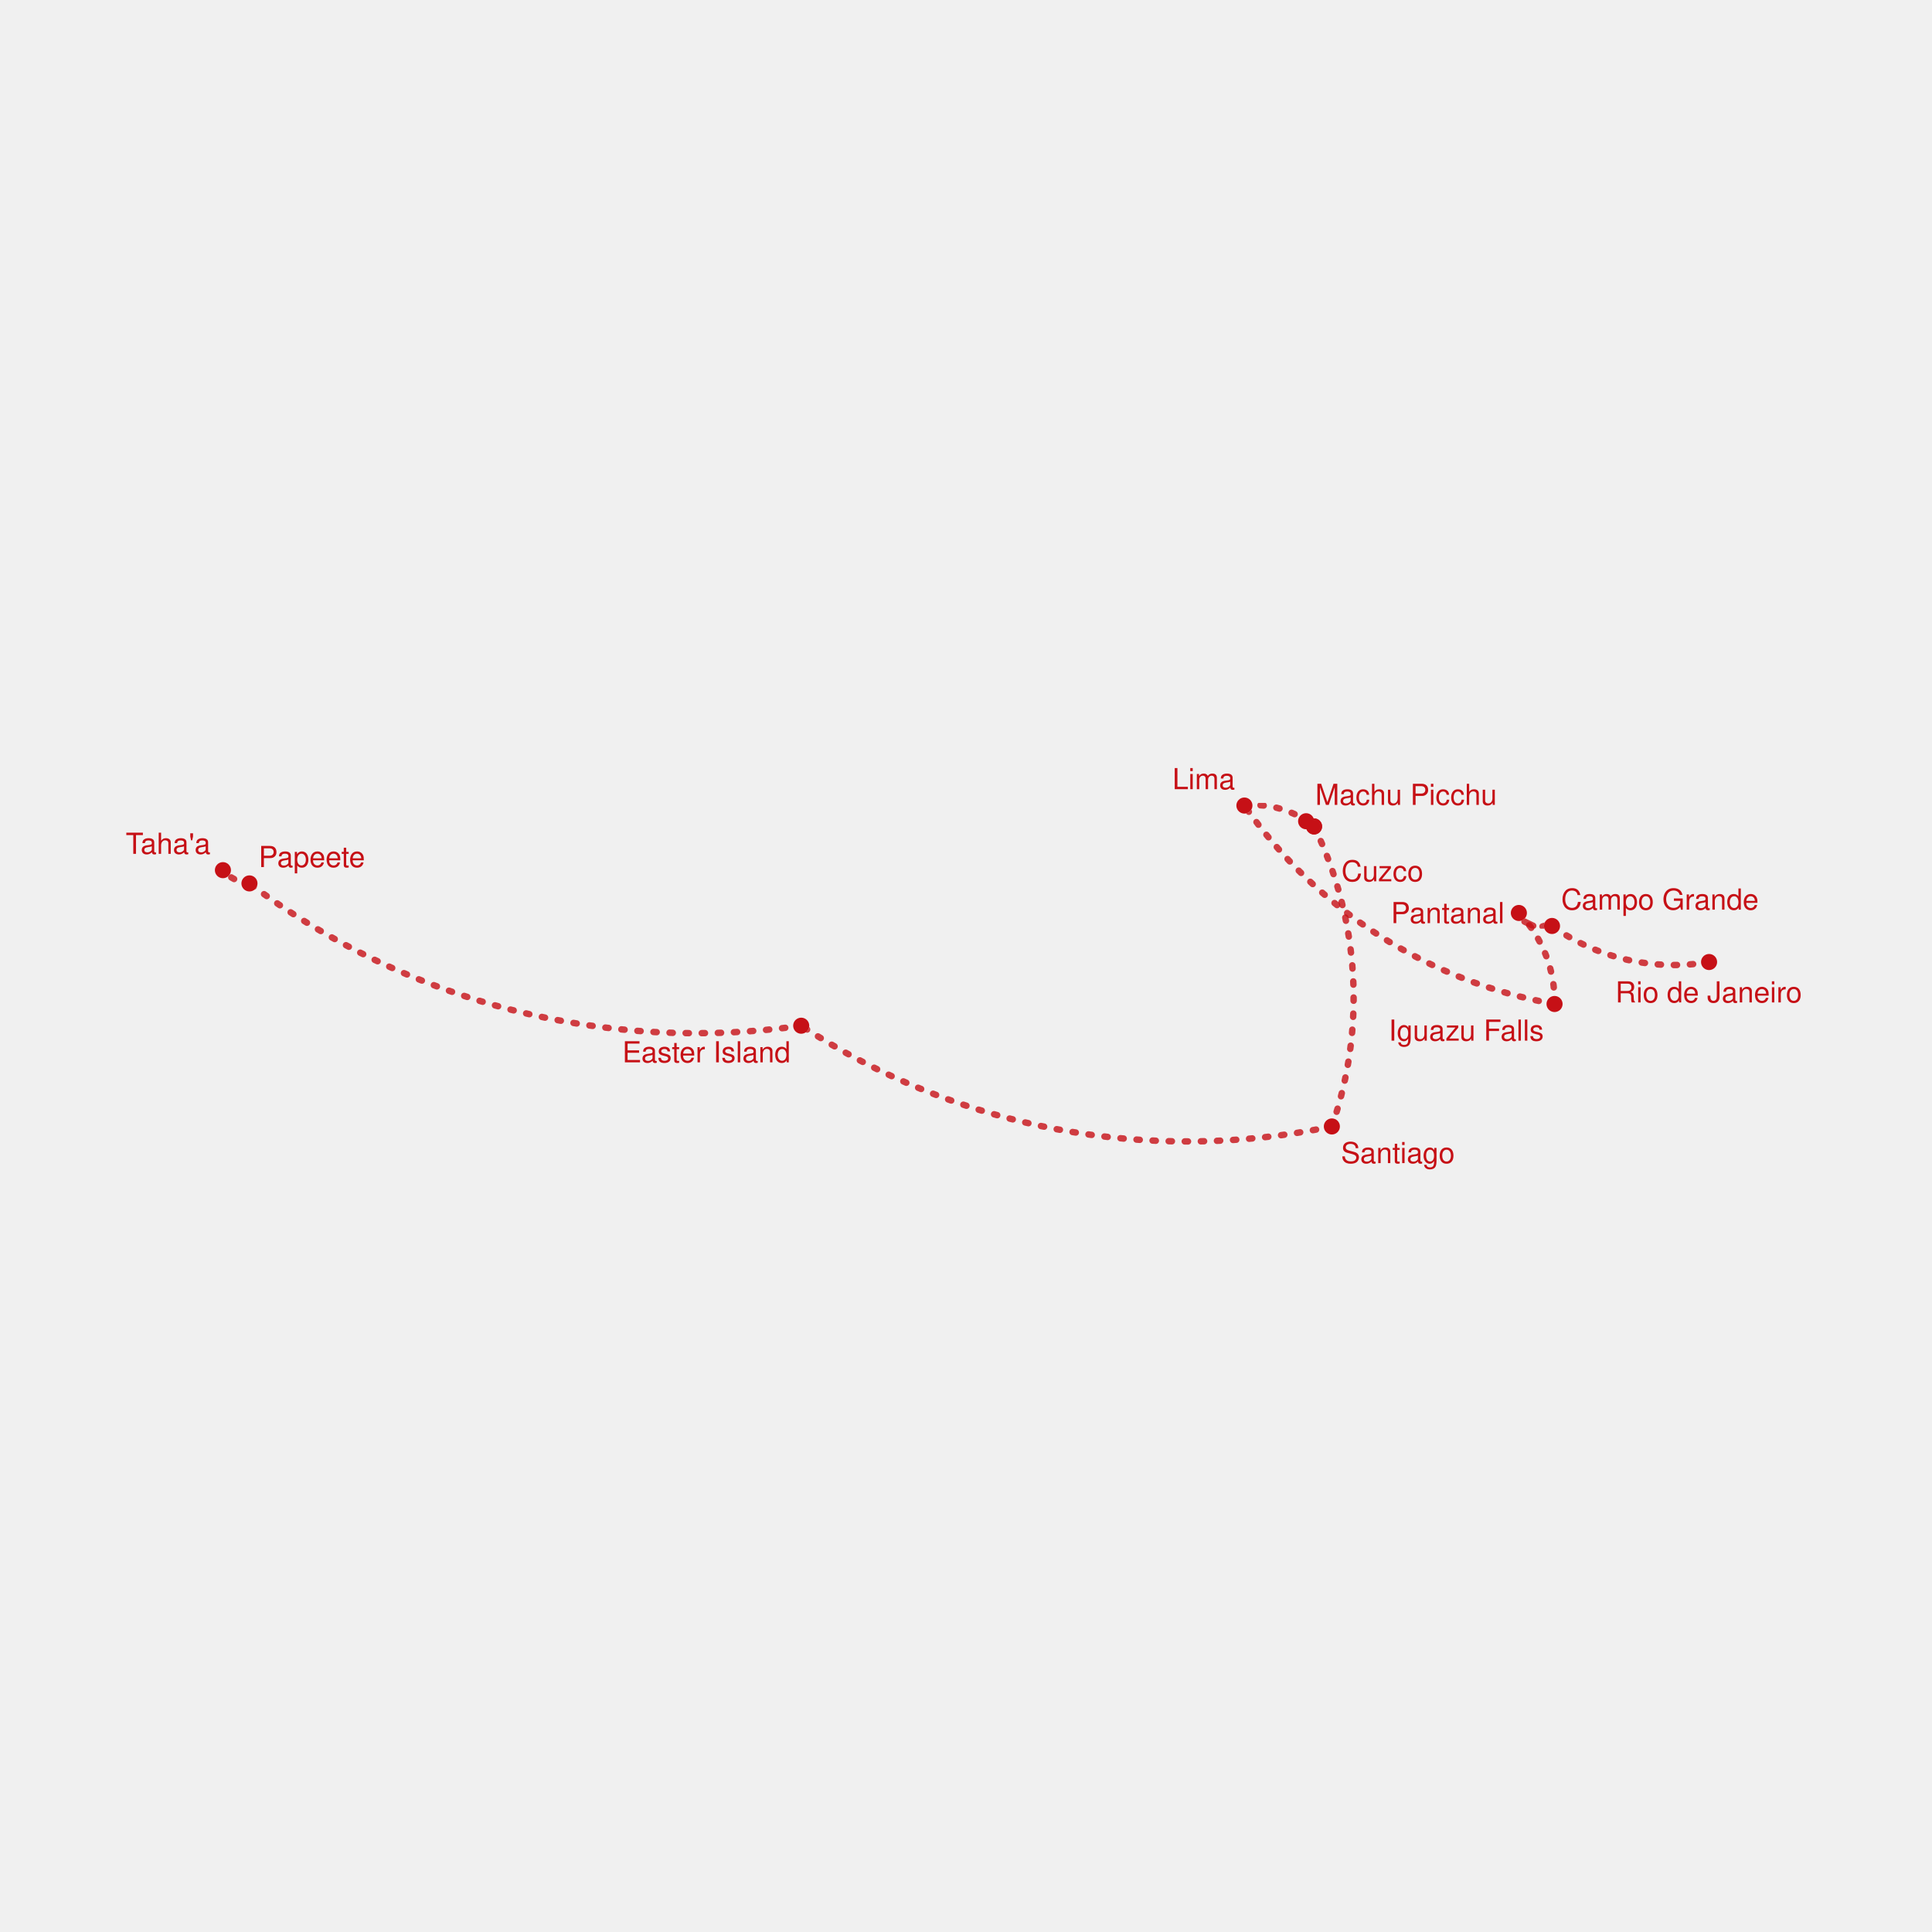
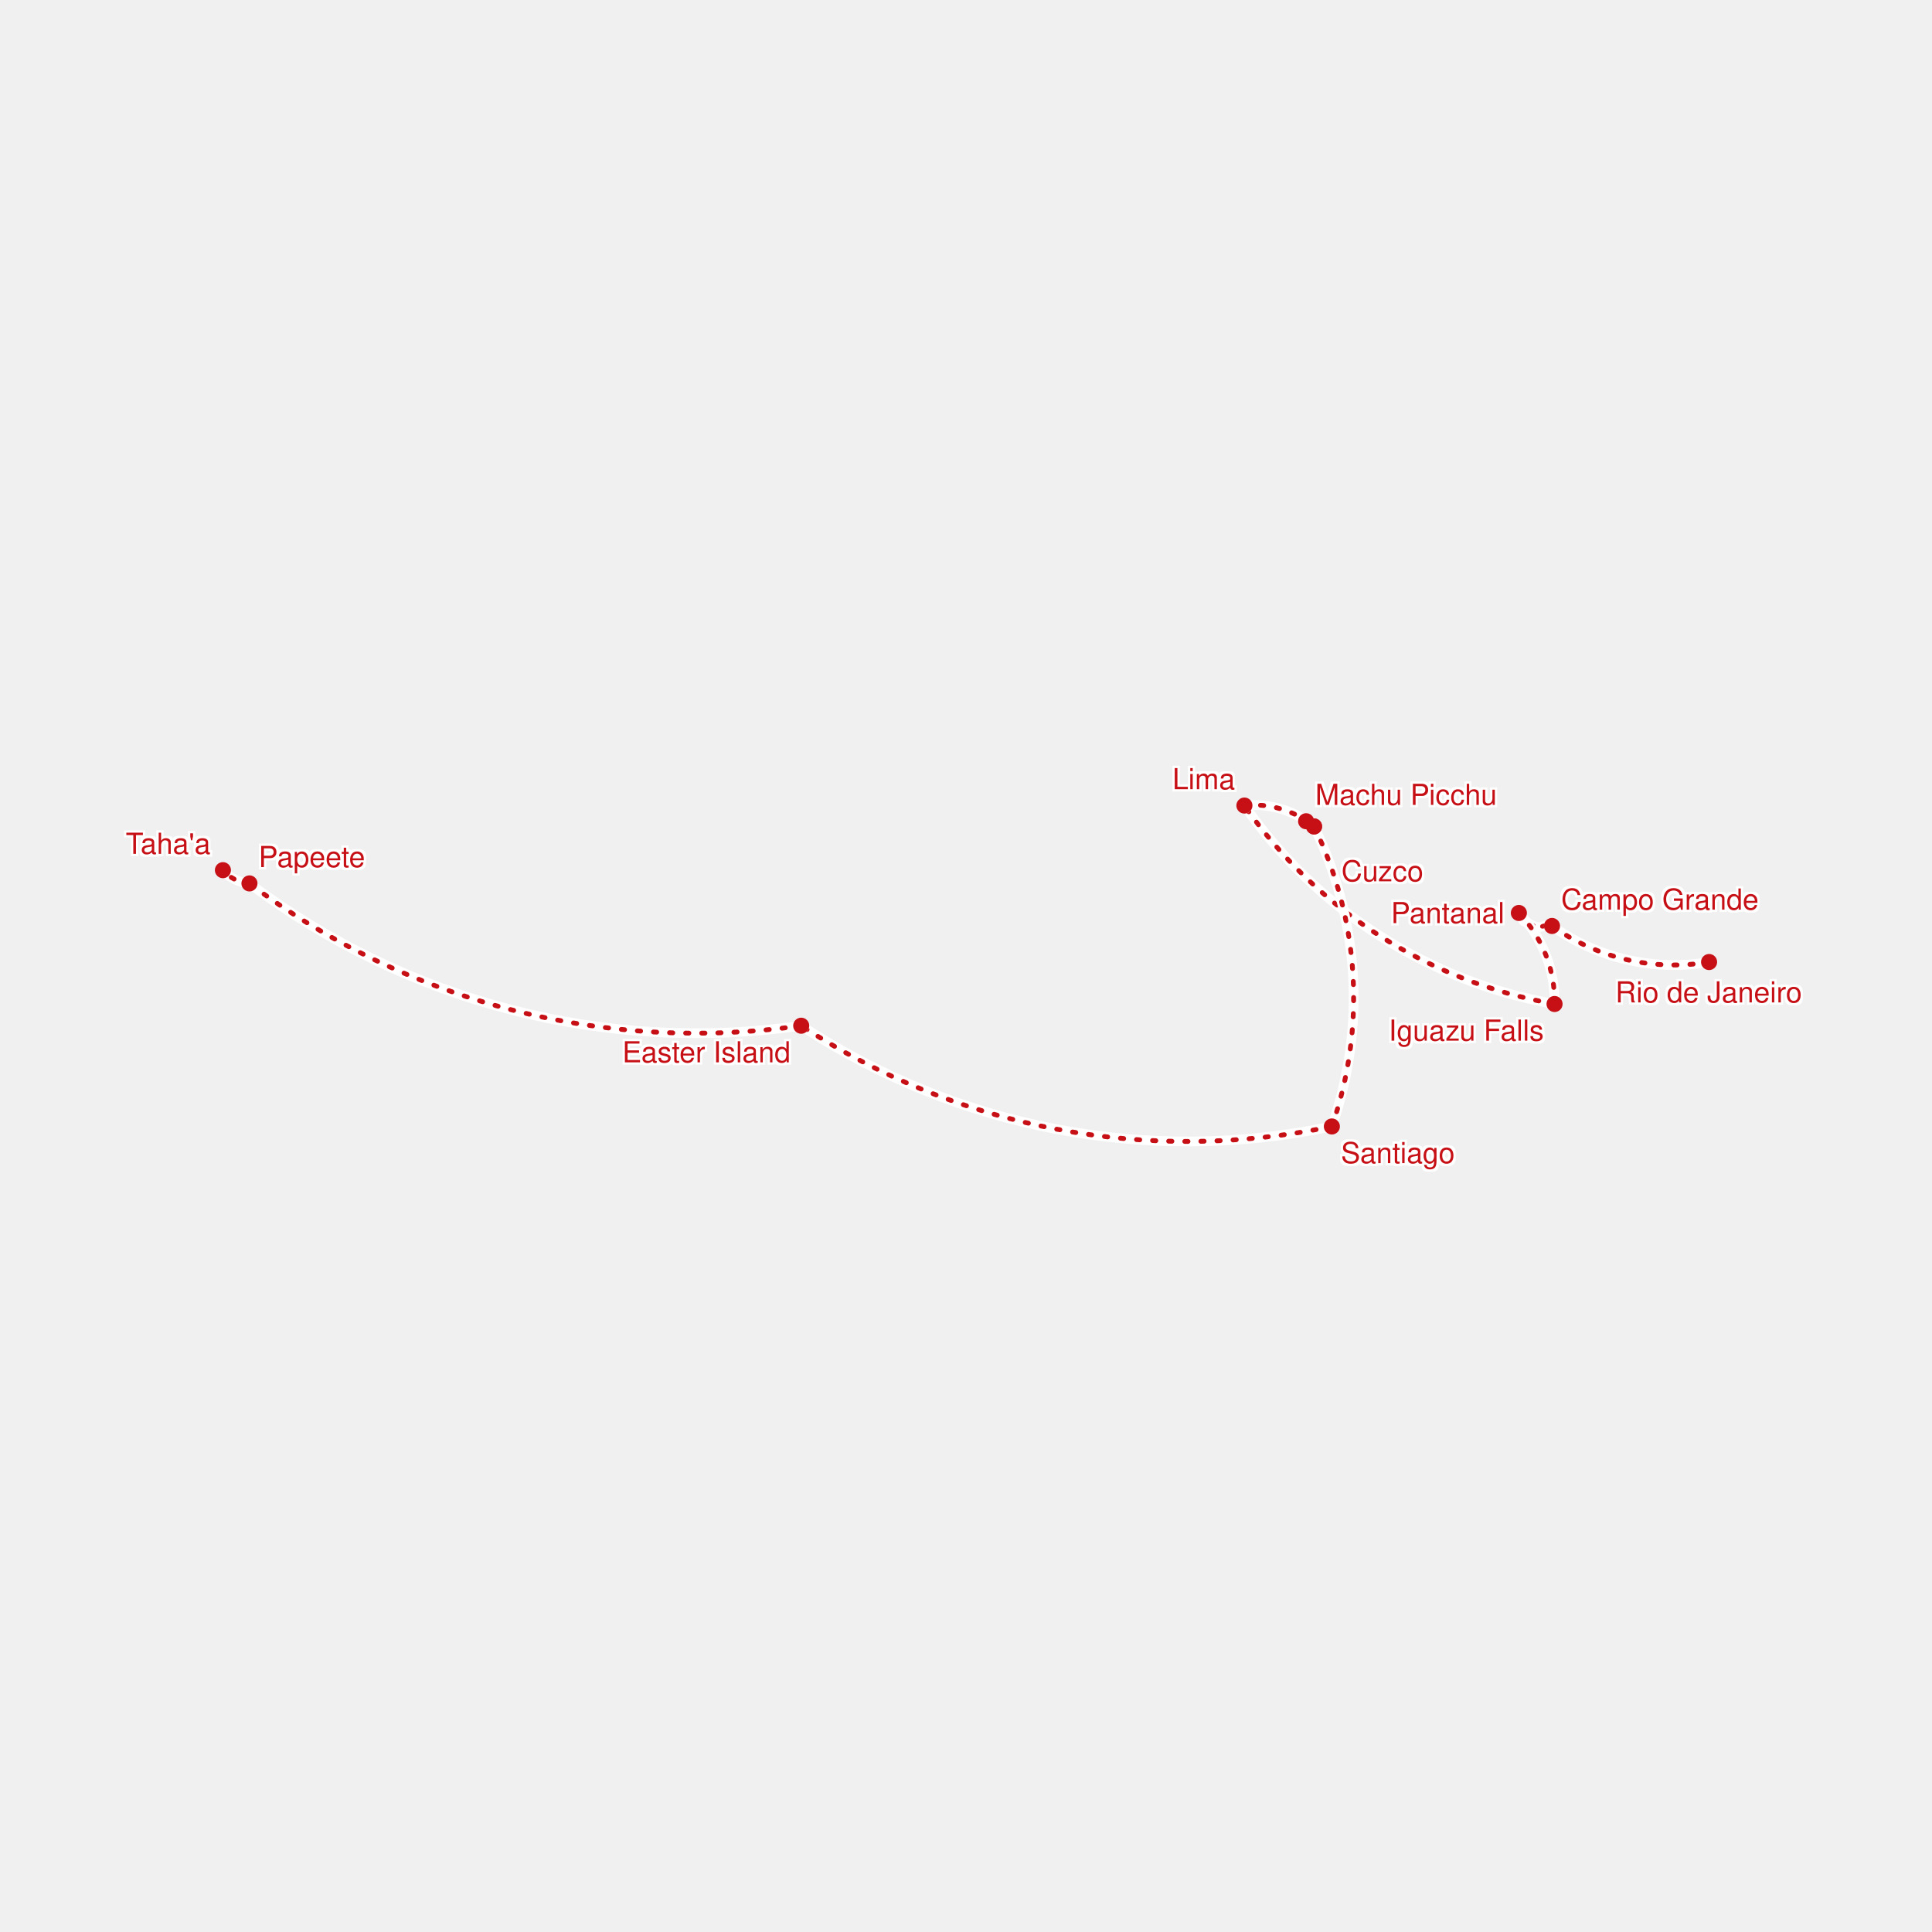
<svg xmlns="http://www.w3.org/2000/svg" version="1.1" viewBox="0 0 1200 1200">
+   <style>
+     .lineBackground {
+       fill: none;
+       stroke-width: 6;
+       stroke: #FFFFFF;
+       stroke-linejoin: round;
+       stroke-linecap: round;
+     }
+   </style>
  <style>
    .line {
      fill: none;
-       stroke-width: 4;
+       stroke-width: 3;
      stroke: #C61016;
-       stroke-opacity: 0.8;
      stroke-linejoin: round;
      stroke-dasharray: 6 6;
      stroke-linecap: round;
    }
  </style>
  <style>
    .flying {
      stroke-dasharray: 2 8;
+     }
+   </style>
+   <style>
+     .ferry {
+       stroke-dasharray: 2 12;
    }
  </style>
  <style>
    .stage {
      r: 5;
      fill: #C61016;
    }
  </style>
  <style>
    .home {
      fill: #C61016;
    }
  </style>
  <style>
    .partialAttendance {
      opacity: 0.5;
    }
  </style>
  <style>
    .dayStop {
      r: 3.75;
      fill: none;
      stroke: #C61016;
      stroke-width: 2.5;
    }
  </style>
-   <style>
-     .label {
-       font-family: Helvetica;
-       font-size: 18px;
-       fill: #C61016;
-     }
-   </style>
-   <style>
-     .labelRect {
-       display: none;
-     }
-   </style>
  <defs>
-     <mask id="SvgjsMask1002">
+     <filter id="whiteOutlineEffect" width="200%" height="200%" x="-50%" y="-50%" color-interpolation-filters="sRGB">
+       <feMorphology id="SvgjsFeMorphology1012" result="SvgjsFeMorphology1012" in="SourceAlpha" radius="1" operator="dilate" />
+       <feColorMatrix id="SvgjsFeColorMatrix1013" result="SvgjsFeColorMatrix1013" in="SvgjsFeMorphology1012" values="-1 0 0 0 1 0 -1 0 0 1 0 0 -1 0 1 0 0 0 1 0" type="matrix" />
+       <feMerge id="SvgjsFeMerge1014" result="SvgjsFeMerge1014" in="SourceGraphic">
+         <feMergeNode id="SvgjsFeMergeNode1015" result="SvgjsFeMergeNode1015" in="SvgjsFeColorMatrix1013" />
+         <feMergeNode id="SvgjsFeMergeNode1016" result="SvgjsFeMergeNode1016" in="SourceGraphic" />
+       </feMerge>
+     </filter>
+     <mask id="SvgjsMask1017">
      <rect width="1200" height="1200" x="0" y="0" fill="white" />
      <circle r="5" cx="1061.538" cy="597.53" fill="black" />
      <circle r="5" cx="963.981" cy="575.134" fill="black" />
      <circle r="5" cx="943.397" cy="567.065" fill="black" />
      <circle r="5" cx="965.559" cy="623.603" fill="black" />
      <circle r="5" cx="772.929" cy="500.337" fill="black" />
      <circle r="5" cx="816.179" cy="513.315" fill="black" />
      <circle r="5" cx="811.255" cy="510.086" fill="black" />
      <circle r="5" cx="816.179" cy="513.315" fill="black" />
      <circle r="5" cx="827.241" cy="699.663" fill="black" />
      <circle r="5" cx="497.643" cy="637.089" fill="black" />
      <circle r="5" cx="154.943" cy="548.704" fill="black" />
      <circle r="5" cx="138.462" cy="540.477" fill="black" />
    </mask>
  </defs>
-   <path d="M1061.538 597.53A130.123 130.123 0 0 1 963.981 575.134 " class="line flying" mask="url(#SvgjsMask1002)" />
-   <path d="M963.982 575.134L960.396 574.771L956.285 575.926L953.203 575.47L946.258 572.111L943.397 567.065 " class="line driving" mask="url(#SvgjsMask1002)" />
-   <path d="M943.397 567.065A78.944 78.944 0 0 1 965.559 623.603 " class="line flying" mask="url(#SvgjsMask1002)" />
-   <path d="M965.559 623.603A297.302 297.302 0 0 1 772.929 500.337 " class="line flying" mask="url(#SvgjsMask1002)" />
-   <path d="M772.929 500.337A58.702 58.702 0 0 1 816.179 513.315 " class="line flying" mask="url(#SvgjsMask1002)" />
-   <path d="M816.179 513.315L814.201 512.62L813.961 511.15L811.255 510.085 " class="line transit" mask="url(#SvgjsMask1002)" />
-   <path d="M811.255 510.085L813.146 510.624L814.566 512.68L816.179 513.315 " class="line transit" mask="url(#SvgjsMask1002)" />
-   <path d="M816.179 513.315A242.679 242.679 0 0 1 827.241 699.663 " class="line flying" mask="url(#SvgjsMask1002)" />
-   <path d="M827.241 699.663A436.131 436.131 0 0 1 497.643 637.089 " class="line flying" mask="url(#SvgjsMask1002)" />
-   <path d="M497.643 637.089A460.088 460.088 0 0 1 154.943 548.704 " class="line flying" mask="url(#SvgjsMask1002)" />
-   <path d="M154.943 548.704A23.946 23.946 0 0 1 138.462 540.477 " class="line flying" mask="url(#SvgjsMask1002)" />
+   <style>
+     .label {
+       font-family: Helvetica;
+       font-size: 18px;
+       fill: #C61016;
+       filter: url(#whiteOutlineEffect);
+     }
+   </style>
+   <style>
+     .labelRect {
+       display: none;
+     }
+   </style>
+   <style>
+     .elevationMarker {
+       fill: #C61016;
+     }
+   </style>
+   <path d="M1061.538 597.53A130.123 130.123 0 0 1 963.981 575.134 " class="lineBackground" />
+   <path d="M1061.538 597.53A130.123 130.123 0 0 1 963.981 575.134 " class="line flying" mask="url(#SvgjsMask1017)" />
+   <path d="M963.982 575.134L960.396 574.771L956.285 575.926L953.203 575.47L946.258 572.111L943.397 567.065 " class="lineBackground" />
+   <path d="M963.982 575.134L960.396 574.771L956.285 575.926L953.203 575.47L946.258 572.111L943.397 567.065 " class="line driving" mask="url(#SvgjsMask1017)" />
+   <path d="M943.397 567.065A78.944 78.944 0 0 1 965.559 623.603 " class="lineBackground" />
+   <path d="M943.397 567.065A78.944 78.944 0 0 1 965.559 623.603 " class="line flying" mask="url(#SvgjsMask1017)" />
+   <path d="M965.559 623.603A297.302 297.302 0 0 1 772.929 500.337 " class="lineBackground" />
+   <path d="M965.559 623.603A297.302 297.302 0 0 1 772.929 500.337 " class="line flying" mask="url(#SvgjsMask1017)" />
+   <path d="M772.929 500.337A58.702 58.702 0 0 1 816.179 513.315 " class="lineBackground" />
+   <path d="M772.929 500.337A58.702 58.702 0 0 1 816.179 513.315 " class="line flying" mask="url(#SvgjsMask1017)" />
+   <path d="M816.179 513.315L814.201 512.62L813.961 511.15L811.255 510.085 " class="lineBackground" />
+   <path d="M816.179 513.315L814.201 512.62L813.961 511.15L811.255 510.085 " class="line transit" mask="url(#SvgjsMask1017)" />
+   <path d="M811.255 510.085L813.146 510.624L814.566 512.68L816.179 513.315 " class="lineBackground" />
+   <path d="M811.255 510.085L813.146 510.624L814.566 512.68L816.179 513.315 " class="line transit" mask="url(#SvgjsMask1017)" />
+   <path d="M816.179 513.315A242.679 242.679 0 0 1 827.241 699.663 " class="lineBackground" />
+   <path d="M816.179 513.315A242.679 242.679 0 0 1 827.241 699.663 " class="line flying" mask="url(#SvgjsMask1017)" />
+   <path d="M827.241 699.663A436.131 436.131 0 0 1 497.643 637.089 " class="lineBackground" />
+   <path d="M827.241 699.663A436.131 436.131 0 0 1 497.643 637.089 " class="line flying" mask="url(#SvgjsMask1017)" />
+   <path d="M497.643 637.089A460.088 460.088 0 0 1 154.943 548.704 " class="lineBackground" />
+   <path d="M497.643 637.089A460.088 460.088 0 0 1 154.943 548.704 " class="line flying" mask="url(#SvgjsMask1017)" />
+   <path d="M154.943 548.704A23.946 23.946 0 0 1 138.462 540.477 " class="lineBackground" />
+   <path d="M154.943 548.704A23.946 23.946 0 0 1 138.462 540.477 " class="line flying" mask="url(#SvgjsMask1017)" />
  <circle r="5" cx="1061.538" cy="597.53" class="stage" />
  <circle r="5" cx="963.981" cy="575.134" class="stage" />
  <circle r="5" cx="943.397" cy="567.065" class="stage" />
  <circle r="5" cx="965.559" cy="623.603" class="stage" />
  <circle r="5" cx="772.929" cy="500.337" class="stage" />
  <circle r="5" cx="816.179" cy="513.315" class="stage" />
  <circle r="5" cx="811.255" cy="510.086" class="stage" />
  <circle r="5" cx="816.179" cy="513.315" class="stage" />
  <circle r="5" cx="827.241" cy="699.663" class="stage" />
  <circle r="5" cx="497.643" cy="637.089" class="stage" />
  <circle r="5" cx="154.943" cy="548.704" class="stage" />
  <circle r="5" cx="138.462" cy="540.477" class="stage" />
  <rect width="113.4" height="21.6" x="816.912" y="482.829" opacity="0.2" fill="green" class="labelRect" />
  <text x="816.912" y="499.93" class="label">
    <tspan dy="0" x="816.912">Machu Picchu</tspan>
  </text>
  <rect width="51.12" height="21.6" x="833.149" y="530.286" opacity="0.2" fill="green" class="labelRect" />
  <text x="833.149" y="547.387" class="label">
    <tspan dy="0" x="833.149">Cuzco</tspan>
  </text>
  <rect width="71.46" height="21.6" x="863.937" y="556.265" opacity="0.2" fill="green" class="labelRect" />
  <text x="863.937" y="573.367" class="label">
    <tspan dy="0" x="863.937">Pantanal</tspan>
  </text>
  <rect width="116.46" height="21.6" x="1003.308" y="605.53" opacity="0.2" fill="green" class="labelRect" />
  <text x="1003.308" y="622.631" class="label">
    <tspan dy="0" x="1003.308">Rio de Janeiro</tspan>
  </text>
  <rect width="105.48" height="21.6" x="386.506" y="642.746" opacity="0.2" fill="green" class="labelRect" />
  <text x="386.506" y="659.847" class="label">
    <tspan dy="0" x="386.506">Easter Island</tspan>
  </text>
  <rect width="39.06" height="21.6" x="728.212" y="473.08" opacity="0.2" fill="green" class="labelRect" />
  <text x="728.212" y="490.181" class="label">
    <tspan dy="0" x="728.212">Lima</tspan>
  </text>
  <rect width="123.48" height="21.6" x="969.638" y="547.877" opacity="0.2" fill="green" class="labelRect" />
  <text x="969.638" y="564.979" class="label">
    <tspan dy="0" x="969.638">Campo Grande</tspan>
  </text>
  <rect width="97.38" height="21.6" x="862.522" y="629.26" opacity="0.2" fill="green" class="labelRect" />
  <text x="862.522" y="646.362" class="label">
    <tspan dy="0" x="862.522">Iguazu Falls</tspan>
  </text>
  <rect width="71.46" height="21.6" x="832.897" y="705.32" opacity="0.2" fill="green" class="labelRect" />
  <text x="832.897" y="722.422" class="label">
    <tspan dy="0" x="832.897">Santiago</tspan>
  </text>
  <rect width="54.72" height="21.6" x="78.085" y="513.22" opacity="0.2" fill="green" class="labelRect" />
  <text x="78.085" y="530.321" class="label">
    <tspan dy="0" x="78.085">Taha'a</tspan>
  </text>
  <rect width="67.5" height="21.6" x="160.6" y="521.447" opacity="0.2" fill="green" class="labelRect" />
  <text x="160.6" y="538.549" class="label">
    <tspan dy="0" x="160.6">Papeete</tspan>
  </text>
</svg>
